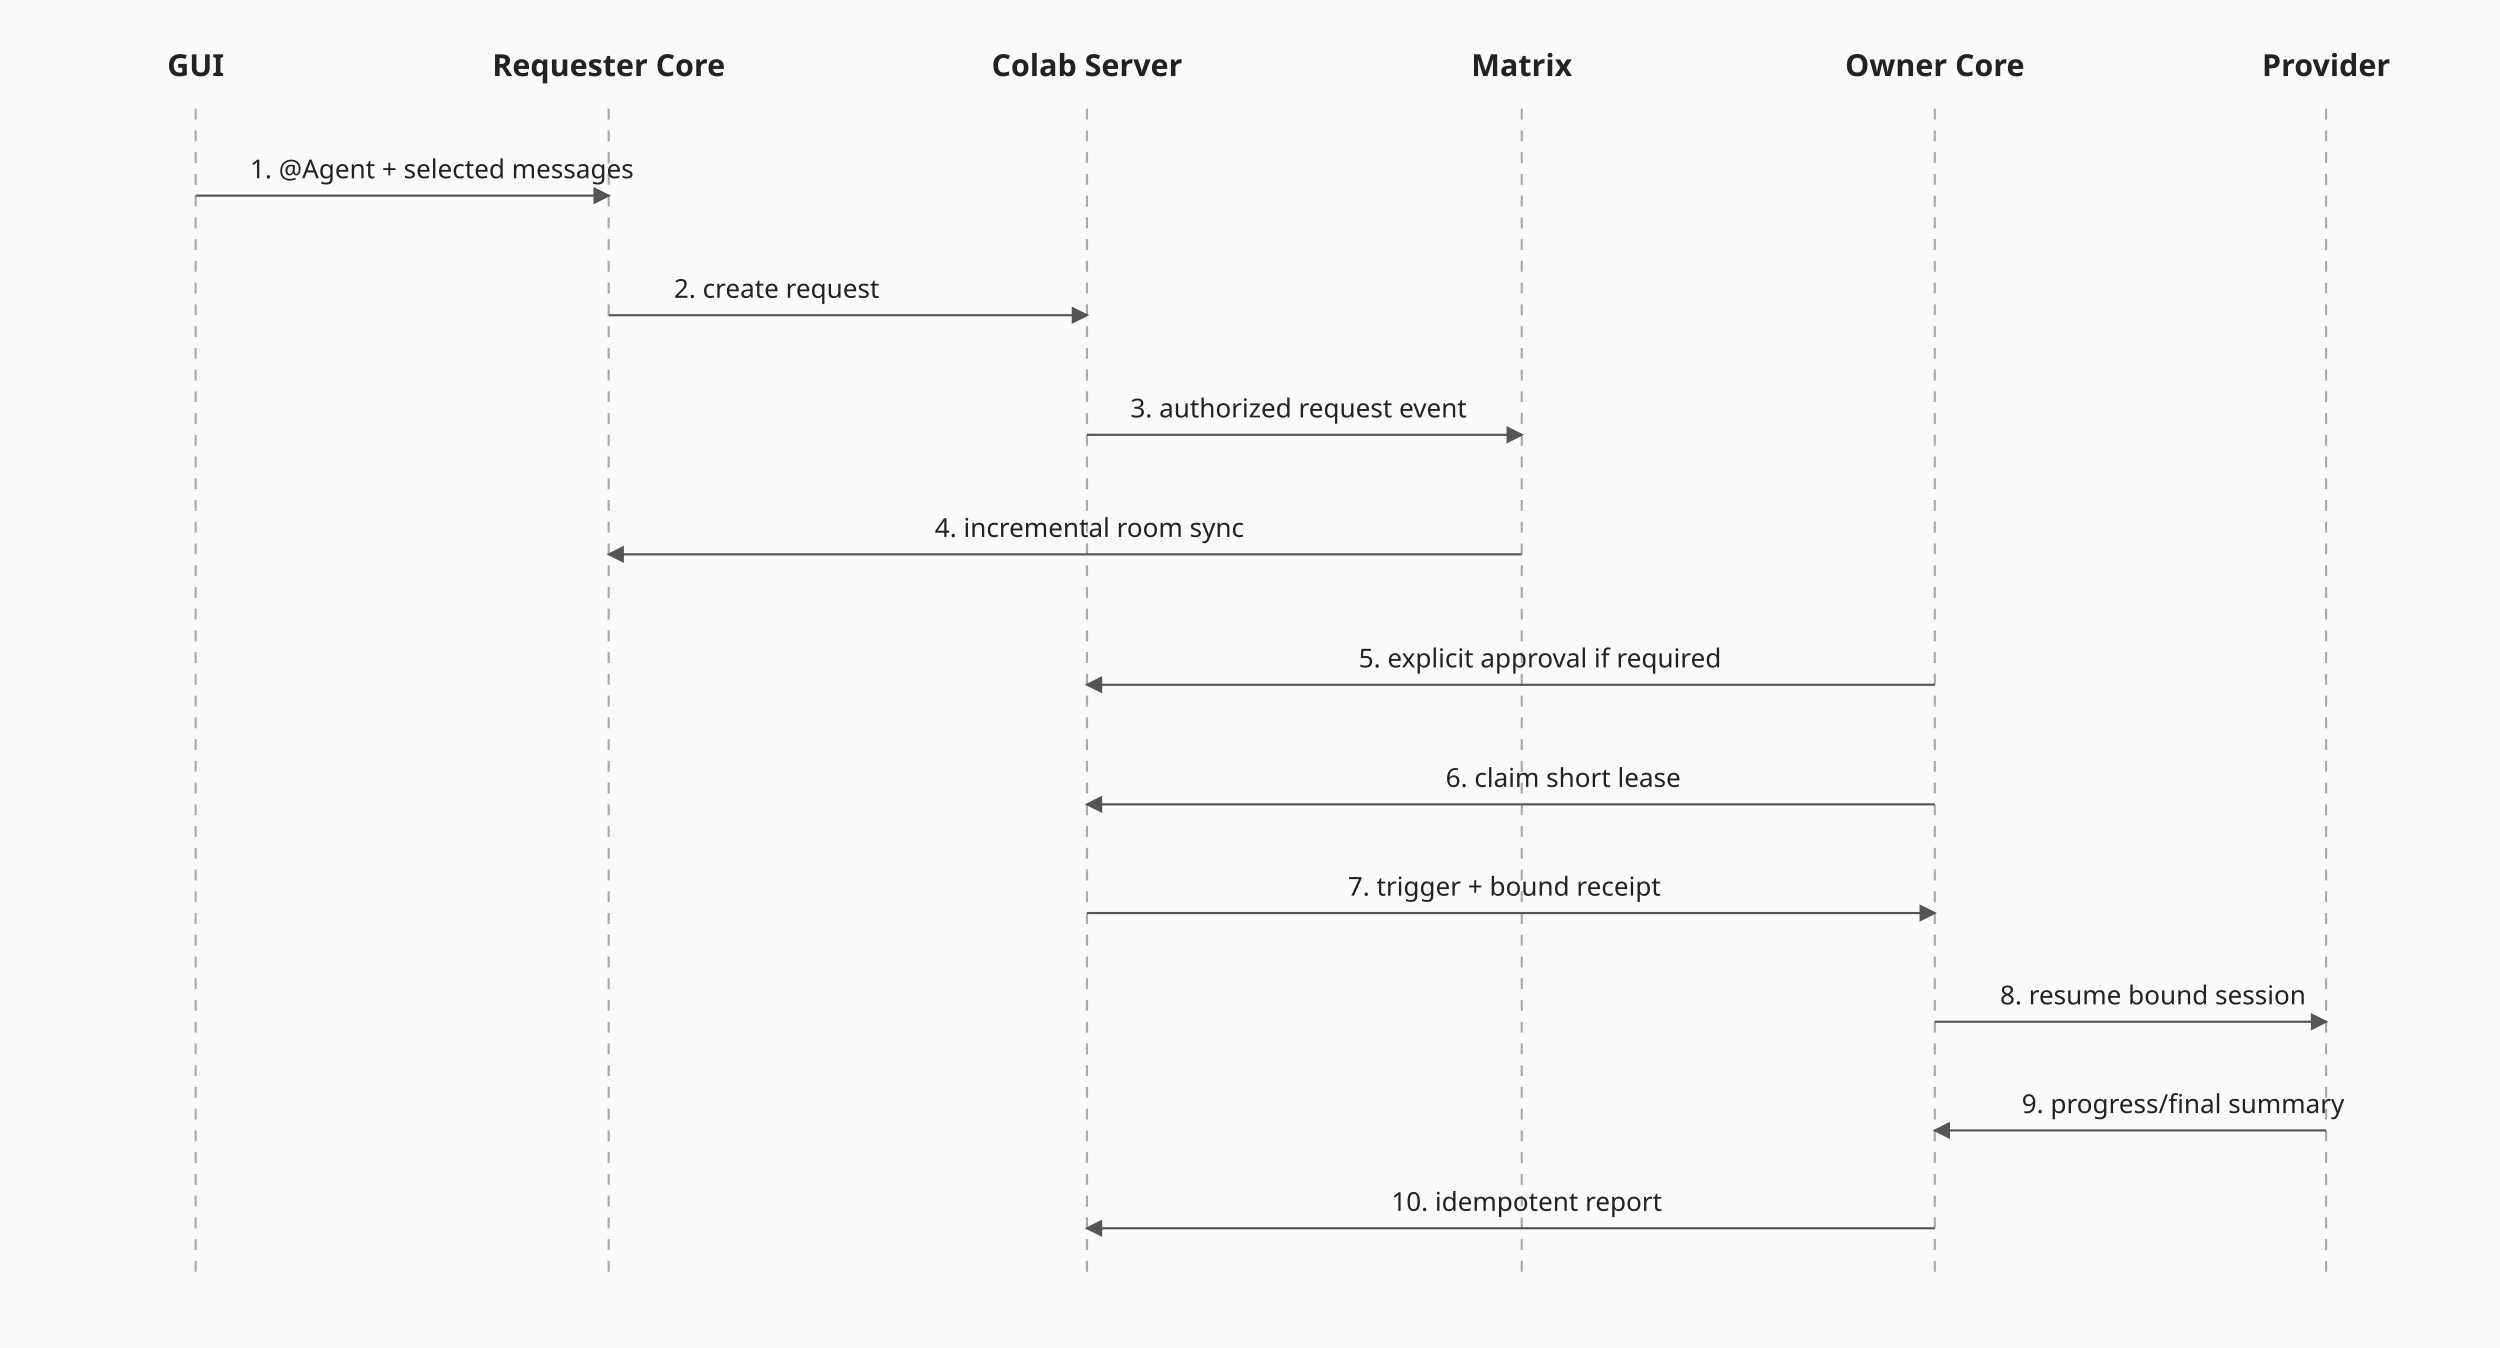
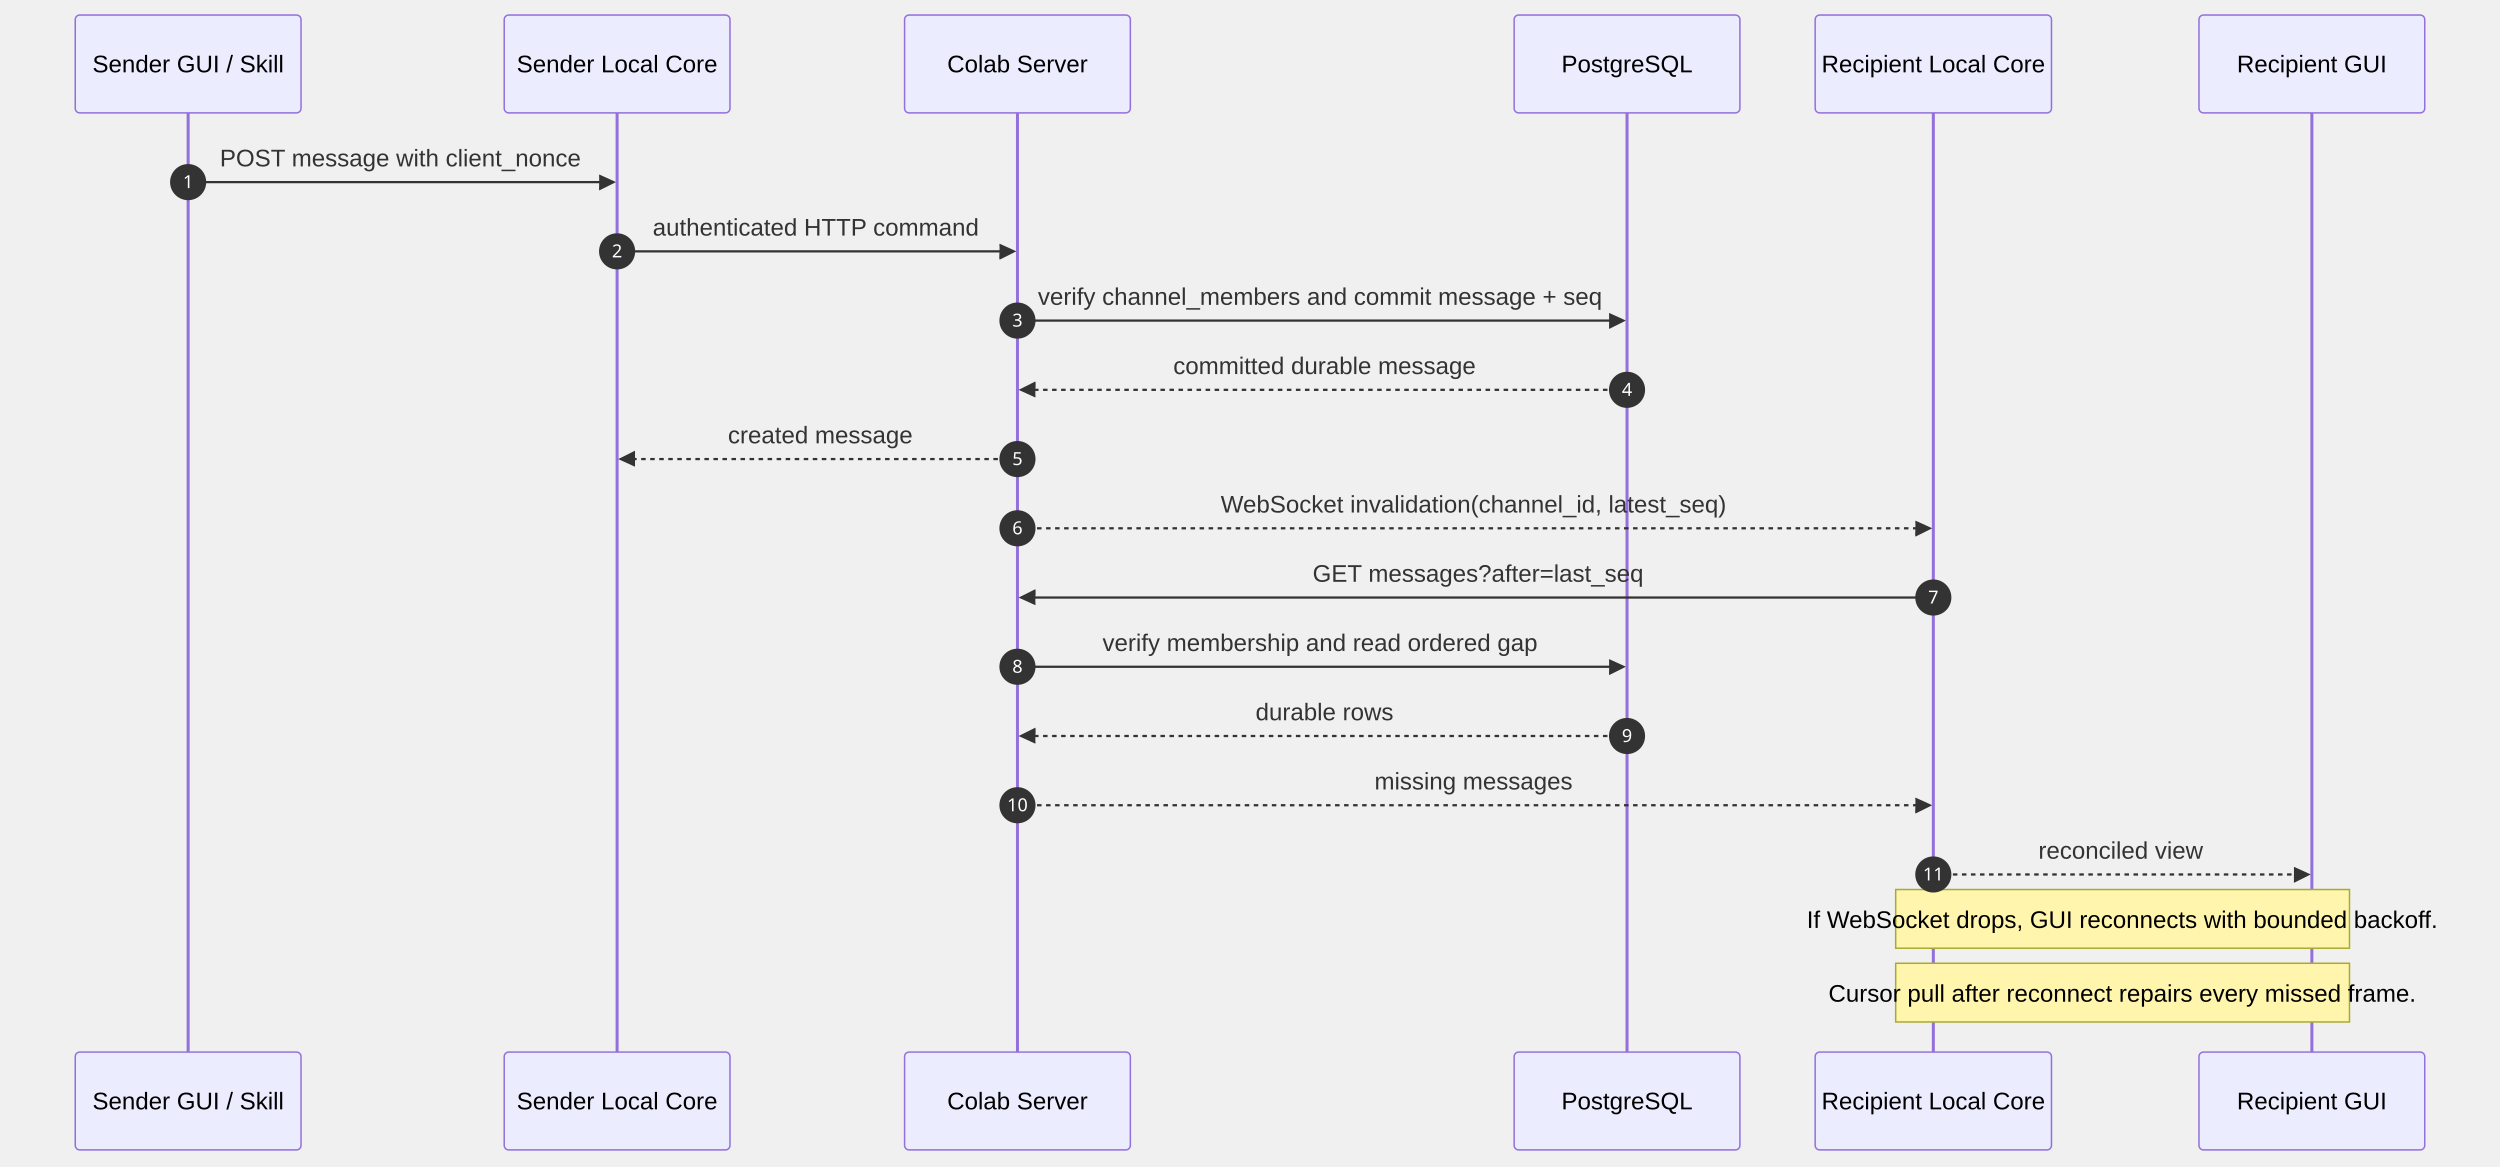
- <svg xmlns="http://www.w3.org/2000/svg" width="1150" height="620" viewBox="0 0 1150 620">
-   <defs>
-     <marker id="a" markerWidth="8" markerHeight="8" refX="7" refY="4" orient="auto">
-       <path d="M0 0L8 4L0 8Z" fill="#555" />
-     </marker>
-     <style>text{font-family:system-ui,sans-serif;fill:#222}.h{font-size:14px;font-weight:700}.f{font-size:12px}.life{stroke:#aaa;stroke-dasharray:5 5}.msg{stroke:#555;marker-end:url(#a)}</style>
-   </defs>
-   <rect width="1150" height="620" fill="#fafaf8" />
-   <g class="h" text-anchor="middle">
-     <text x="90" y="35">GUI</text>
-     <text x="280" y="35">Requester Core</text>
-     <text x="500" y="35">Colab Server</text>
-     <text x="700" y="35">Matrix</text>
-     <text x="890" y="35">Owner Core</text>
-     <text x="1070" y="35">Provider</text>
-   </g>
-   <g class="life">
-     <path d="M90 50V590" />
-     <path d="M280 50V590" />
-     <path d="M500 50V590" />
-     <path d="M700 50V590" />
-     <path d="M890 50V590" />
-     <path d="M1070 50V590" />
-   </g>
-   <g class="f">
-     <path class="msg" d="M90 90H280" />
-     <text x="115" y="82">1. @Agent + selected messages</text>
-     <path class="msg" d="M280 145H500" />
-     <text x="310" y="137">2. create request</text>
-     <path class="msg" d="M500 200H700" />
-     <text x="520" y="192">3. authorized request event</text>
-     <path class="msg" d="M700 255H280" />
-     <text x="430" y="247">4. incremental room sync</text>
-     <path class="msg" d="M890 315H500" />
-     <text x="625" y="307">5. explicit approval if required</text>
-     <path class="msg" d="M890 370H500" />
-     <text x="665" y="362">6. claim short lease</text>
-     <path class="msg" d="M500 420H890" />
-     <text x="620" y="412">7. trigger + bound receipt</text>
-     <path class="msg" d="M890 470H1070" />
-     <text x="920" y="462">8. resume bound session</text>
-     <path class="msg" d="M1070 520H890" />
-     <text x="930" y="512">9. progress/final summary</text>
-     <path class="msg" d="M890 565H500" />
-     <text x="640" y="557">10. idempotent report</text>
-   </g>
+ <svg xmlns="http://www.w3.org/2000/svg" id="my-svg" width="100%" style="max-width: 1661px; background-color: transparent;" viewBox="-50 -10 1661 775" role="graphics-document document" aria-roledescription="sequence">
+   <g>
+     <rect x="1411" y="689" fill="#eaeaea" stroke="#666" width="150" height="65" name="B" rx="3" ry="3" class="actor actor-bottom" />
+     <text x="1486" y="721.5" dominant-baseline="central" alignment-baseline="central" class="actor actor-box" style="text-anchor: middle; font-size: 16px; font-weight: 400;">
+       <tspan x="1486" dy="0">Recipient GUI</tspan>
+     </text>
+   </g>
+   <g>
+     <rect x="1156" y="689" fill="#eaeaea" stroke="#666" width="157" height="65" name="BC" rx="3" ry="3" class="actor actor-bottom" />
+     <text x="1234.5" y="721.5" dominant-baseline="central" alignment-baseline="central" class="actor actor-box" style="text-anchor: middle; font-size: 16px; font-weight: 400;">
+       <tspan x="1234.5" dy="0">Recipient Local Core</tspan>
+     </text>
+   </g>
+   <g>
+     <rect x="956" y="689" fill="#eaeaea" stroke="#666" width="150" height="65" name="DB" rx="3" ry="3" class="actor actor-bottom" />
+     <text x="1031" y="721.5" dominant-baseline="central" alignment-baseline="central" class="actor actor-box" style="text-anchor: middle; font-size: 16px; font-weight: 400;">
+       <tspan x="1031" dy="0">PostgreSQL</tspan>
+     </text>
+   </g>
+   <g>
+     <rect x="551" y="689" fill="#eaeaea" stroke="#666" width="150" height="65" name="S" rx="3" ry="3" class="actor actor-bottom" />
+     <text x="626" y="721.5" dominant-baseline="central" alignment-baseline="central" class="actor actor-box" style="text-anchor: middle; font-size: 16px; font-weight: 400;">
+       <tspan x="626" dy="0">Colab Server</tspan>
+     </text>
+   </g>
+   <g>
+     <rect x="285" y="689" fill="#eaeaea" stroke="#666" width="150" height="65" name="AC" rx="3" ry="3" class="actor actor-bottom" />
+     <text x="360" y="721.5" dominant-baseline="central" alignment-baseline="central" class="actor actor-box" style="text-anchor: middle; font-size: 16px; font-weight: 400;">
+       <tspan x="360" dy="0">Sender Local Core</tspan>
+     </text>
+   </g>
+   <g>
+     <rect x="0" y="689" fill="#eaeaea" stroke="#666" width="150" height="65" name="A" rx="3" ry="3" class="actor actor-bottom" />
+     <text x="75" y="721.5" dominant-baseline="central" alignment-baseline="central" class="actor actor-box" style="text-anchor: middle; font-size: 16px; font-weight: 400;">
+       <tspan x="75" dy="0">Sender GUI / Skill</tspan>
+     </text>
+   </g>
+   <g>
+     <line id="actor5" x1="1486" y1="65" x2="1486" y2="689" class="actor-line 200" stroke-width="0.5px" stroke="#999" name="B" data-et="life-line" data-id="B" />
+     <g id="root-5" data-et="participant" data-type="participant" data-id="B">
+       <rect x="1411" y="0" fill="#eaeaea" stroke="#666" width="150" height="65" name="B" rx="3" ry="3" class="actor actor-top" />
+       <text x="1486" y="32.5" dominant-baseline="central" alignment-baseline="central" class="actor actor-box" style="text-anchor: middle; font-size: 16px; font-weight: 400;">
+         <tspan x="1486" dy="0">Recipient GUI</tspan>
+       </text>
+     </g>
+   </g>
+   <g>
+     <line id="actor4" x1="1234.5" y1="65" x2="1234.5" y2="689" class="actor-line 200" stroke-width="0.5px" stroke="#999" name="BC" data-et="life-line" data-id="BC" />
+     <g id="root-4" data-et="participant" data-type="participant" data-id="BC">
+       <rect x="1156" y="0" fill="#eaeaea" stroke="#666" width="157" height="65" name="BC" rx="3" ry="3" class="actor actor-top" />
+       <text x="1234.5" y="32.5" dominant-baseline="central" alignment-baseline="central" class="actor actor-box" style="text-anchor: middle; font-size: 16px; font-weight: 400;">
+         <tspan x="1234.5" dy="0">Recipient Local Core</tspan>
+       </text>
+     </g>
+   </g>
+   <g>
+     <line id="actor3" x1="1031" y1="65" x2="1031" y2="689" class="actor-line 200" stroke-width="0.5px" stroke="#999" name="DB" data-et="life-line" data-id="DB" />
+     <g id="root-3" data-et="participant" data-type="participant" data-id="DB">
+       <rect x="956" y="0" fill="#eaeaea" stroke="#666" width="150" height="65" name="DB" rx="3" ry="3" class="actor actor-top" />
+       <text x="1031" y="32.5" dominant-baseline="central" alignment-baseline="central" class="actor actor-box" style="text-anchor: middle; font-size: 16px; font-weight: 400;">
+         <tspan x="1031" dy="0">PostgreSQL</tspan>
+       </text>
+     </g>
+   </g>
+   <g>
+     <line id="actor2" x1="626" y1="65" x2="626" y2="689" class="actor-line 200" stroke-width="0.5px" stroke="#999" name="S" data-et="life-line" data-id="S" />
+     <g id="root-2" data-et="participant" data-type="participant" data-id="S">
+       <rect x="551" y="0" fill="#eaeaea" stroke="#666" width="150" height="65" name="S" rx="3" ry="3" class="actor actor-top" />
+       <text x="626" y="32.5" dominant-baseline="central" alignment-baseline="central" class="actor actor-box" style="text-anchor: middle; font-size: 16px; font-weight: 400;">
+         <tspan x="626" dy="0">Colab Server</tspan>
+       </text>
+     </g>
+   </g>
+   <g>
+     <line id="actor1" x1="360" y1="65" x2="360" y2="689" class="actor-line 200" stroke-width="0.5px" stroke="#999" name="AC" data-et="life-line" data-id="AC" />
+     <g id="root-1" data-et="participant" data-type="participant" data-id="AC">
+       <rect x="285" y="0" fill="#eaeaea" stroke="#666" width="150" height="65" name="AC" rx="3" ry="3" class="actor actor-top" />
+       <text x="360" y="32.5" dominant-baseline="central" alignment-baseline="central" class="actor actor-box" style="text-anchor: middle; font-size: 16px; font-weight: 400;">
+         <tspan x="360" dy="0">Sender Local Core</tspan>
+       </text>
+     </g>
+   </g>
+   <g>
+     <line id="actor0" x1="75" y1="65" x2="75" y2="689" class="actor-line 200" stroke-width="0.5px" stroke="#999" name="A" data-et="life-line" data-id="A" />
+     <g id="root-0" data-et="participant" data-type="participant" data-id="A">
+       <rect x="0" y="0" fill="#eaeaea" stroke="#666" width="150" height="65" name="A" rx="3" ry="3" class="actor actor-top" />
+       <text x="75" y="32.5" dominant-baseline="central" alignment-baseline="central" class="actor actor-box" style="text-anchor: middle; font-size: 16px; font-weight: 400;">
+         <tspan x="75" dy="0">Sender GUI / Skill</tspan>
+       </text>
+     </g>
+   </g>
+   <style>#my-svg{font-family:"trebuchet ms",verdana,arial,sans-serif;font-size:16px;fill:#333;}@keyframes edge-animation-frame{from{stroke-dashoffset:0;}}@keyframes dash{to{stroke-dashoffset:0;}}#my-svg .edge-animation-slow{stroke-dasharray:9,5!important;stroke-dashoffset:900;animation:dash 50s linear infinite;stroke-linecap:round;}#my-svg .edge-animation-fast{stroke-dasharray:9,5!important;stroke-dashoffset:900;animation:dash 20s linear infinite;stroke-linecap:round;}#my-svg .error-icon{fill:#552222;}#my-svg .error-text{fill:#552222;stroke:#552222;}#my-svg .edge-thickness-normal{stroke-width:1px;}#my-svg .edge-thickness-thick{stroke-width:3.5px;}#my-svg .edge-pattern-solid{stroke-dasharray:0;}#my-svg .edge-thickness-invisible{stroke-width:0;fill:none;}#my-svg .edge-pattern-dashed{stroke-dasharray:3;}#my-svg .edge-pattern-dotted{stroke-dasharray:2;}#my-svg .marker{fill:#333333;stroke:#333333;}#my-svg .marker.cross{stroke:#333333;}#my-svg svg{font-family:"trebuchet ms",verdana,arial,sans-serif;font-size:16px;}#my-svg p{margin:0;}#my-svg .actor{stroke:#9370DB;fill:#ECECFF;stroke-width:1;}#my-svg rect.actor.outer-path[data-look="neo"]{filter:drop-shadow(1px 2px 2px rgba(185, 185, 185, 1));}#my-svg rect.note[data-look="neo"]{stroke:#aaaa33;fill:#fff5ad;filter:drop-shadow(1px 2px 2px rgba(185, 185, 185, 1));}#my-svg text.actor&gt;tspan{fill:black;stroke:none;}#my-svg .actor-line{stroke:#9370DB;}#my-svg .innerArc{stroke-width:1.5;stroke-dasharray:none;}#my-svg .messageLine0{stroke-width:1.5;stroke-dasharray:none;stroke:#333;}#my-svg .messageLine1{stroke-width:1.5;stroke-dasharray:2,2;stroke:#333;}#my-svg [id$="-arrowhead"] path{fill:#333;stroke:#333;}#my-svg .sequenceNumber{fill:white;}#my-svg [id$="-sequencenumber"]{fill:#333;}#my-svg [id$="-crosshead"] path{fill:#333;stroke:#333;}#my-svg .messageText{fill:#333;stroke:none;}#my-svg .labelBox{stroke:#9370DB;fill:#ECECFF;filter:none;}#my-svg .labelText,#my-svg .labelText&gt;tspan{fill:black;stroke:none;}#my-svg .loopText,#my-svg .loopText&gt;tspan{fill:black;stroke:none;}#my-svg .sectionTitle,#my-svg .sectionTitle&gt;tspan{fill:black;stroke:none;}#my-svg .loopLine{stroke-width:2px;stroke-dasharray:2,2;stroke:#9370DB;fill:#9370DB;}#my-svg .note{stroke:#aaaa33;fill:#fff5ad;}#my-svg .noteText,#my-svg .noteText&gt;tspan{fill:black;stroke:none;font-weight:normal;}#my-svg .activation0{fill:#f4f4f4;stroke:#666;}#my-svg .activation1{fill:#f4f4f4;stroke:#666;}#my-svg .activation2{fill:#f4f4f4;stroke:#666;}#my-svg .actorPopupMenu{position:absolute;}#my-svg .actorPopupMenuPanel{position:absolute;fill:#ECECFF;box-shadow:0px 8px 16px 0px rgba(0,0,0,0.2);filter:drop-shadow(3px 5px 2px rgb(0 0 0 / 0.4));}#my-svg .actor-man circle,#my-svg line{fill:#ECECFF;stroke-width:2px;}#my-svg g rect.rect{filter:drop-shadow(1px 2px 2px rgba(185, 185, 185, 1));stroke:#9370DB;}#my-svg .node .neo-node{stroke:#9370DB;}#my-svg [data-look="neo"].node rect,#my-svg [data-look="neo"].cluster rect,#my-svg [data-look="neo"].node polygon{stroke:#9370DB;filter:drop-shadow(1px 2px 2px rgba(185, 185, 185, 1));}#my-svg [data-look="neo"].swimlane.cluster rect{filter:none;}#my-svg [data-look="neo"].node path{stroke:#9370DB;stroke-width:1px;}#my-svg [data-look="neo"].node .outer-path{filter:drop-shadow(1px 2px 2px rgba(185, 185, 185, 1));}#my-svg [data-look="neo"].node .neo-line path{stroke:#9370DB;filter:none;}#my-svg [data-look="neo"].node circle{stroke:#9370DB;filter:drop-shadow(1px 2px 2px rgba(185, 185, 185, 1));}#my-svg [data-look="neo"].node circle .state-start{fill:#000000;}#my-svg [data-look="neo"].icon-shape .icon{fill:#9370DB;filter:drop-shadow(1px 2px 2px rgba(185, 185, 185, 1));}#my-svg [data-look="neo"].icon-shape .icon-neo path{stroke:#9370DB;filter:drop-shadow(1px 2px 2px rgba(185, 185, 185, 1));}#my-svg :root{--mermaid-font-family:"trebuchet ms",verdana,arial,sans-serif;}</style>
+   <g />
+   <defs>
+     <symbol id="my-svg-computer" width="24" height="24">
+       <path transform="scale(.5)" d="M2 2v13h20v-13h-20zm18 11h-16v-9h16v9zm-10.228 6l.466-1h3.524l.467 1h-4.457zm14.228 3h-24l2-6h2.104l-1.33 4h18.45l-1.297-4h2.073l2 6zm-5-10h-14v-7h14v7z" />
+     </symbol>
+   </defs>
+   <defs>
+     <symbol id="my-svg-database" fill-rule="evenodd" clip-rule="evenodd">
+       <path transform="scale(.5)" d="M12.258.001l.256.004.255.005.253.008.251.01.249.012.247.015.246.016.242.019.241.02.239.023.236.024.233.027.231.028.229.031.225.032.223.034.22.036.217.038.214.04.211.041.208.043.205.045.201.046.198.048.194.05.191.051.187.053.183.054.18.056.175.057.172.059.168.06.163.061.16.063.155.064.15.066.074.033.073.033.071.034.07.034.069.035.068.035.067.035.066.035.064.036.064.036.062.036.06.036.06.037.058.037.058.037.055.038.055.038.053.038.052.038.051.039.05.039.048.039.047.039.045.04.044.04.043.04.041.04.04.041.039.041.037.041.036.041.034.041.033.042.032.042.03.042.029.042.027.042.026.043.024.043.023.043.021.043.02.043.018.044.017.043.015.044.013.044.012.044.011.045.009.044.007.045.006.045.004.045.002.045.001.045v17l-.001.045-.002.045-.004.045-.006.045-.007.045-.009.044-.011.045-.012.044-.013.044-.015.044-.017.043-.018.044-.02.043-.021.043-.023.043-.024.043-.026.043-.027.042-.029.042-.03.042-.032.042-.033.042-.034.041-.036.041-.037.041-.039.041-.04.041-.041.04-.043.04-.044.04-.045.04-.047.039-.048.039-.05.039-.051.039-.052.038-.053.038-.055.038-.055.038-.058.037-.058.037-.06.037-.06.036-.062.036-.064.036-.064.036-.066.035-.067.035-.068.035-.069.035-.07.034-.071.034-.073.033-.074.033-.15.066-.155.064-.16.063-.163.061-.168.06-.172.059-.175.057-.18.056-.183.054-.187.053-.191.051-.194.05-.198.048-.201.046-.205.045-.208.043-.211.041-.214.04-.217.038-.22.036-.223.034-.225.032-.229.031-.231.028-.233.027-.236.024-.239.023-.241.02-.242.019-.246.016-.247.015-.249.012-.251.01-.253.008-.255.005-.256.004-.258.001-.258-.001-.256-.004-.255-.005-.253-.008-.251-.01-.249-.012-.247-.015-.245-.016-.243-.019-.241-.02-.238-.023-.236-.024-.234-.027-.231-.028-.228-.031-.226-.032-.223-.034-.22-.036-.217-.038-.214-.04-.211-.041-.208-.043-.204-.045-.201-.046-.198-.048-.195-.05-.19-.051-.187-.053-.184-.054-.179-.056-.176-.057-.172-.059-.167-.06-.164-.061-.159-.063-.155-.064-.151-.066-.074-.033-.072-.033-.072-.034-.07-.034-.069-.035-.068-.035-.067-.035-.066-.035-.064-.036-.063-.036-.062-.036-.061-.036-.06-.037-.058-.037-.057-.037-.056-.038-.055-.038-.053-.038-.052-.038-.051-.039-.049-.039-.049-.039-.046-.039-.046-.04-.044-.04-.043-.04-.041-.04-.04-.041-.039-.041-.037-.041-.036-.041-.034-.041-.033-.042-.032-.042-.03-.042-.029-.042-.027-.042-.026-.043-.024-.043-.023-.043-.021-.043-.02-.043-.018-.044-.017-.043-.015-.044-.013-.044-.012-.044-.011-.045-.009-.044-.007-.045-.006-.045-.004-.045-.002-.045-.001-.045v-17l.001-.045.002-.045.004-.045.006-.045.007-.045.009-.044.011-.045.012-.044.013-.044.015-.044.017-.043.018-.044.02-.043.021-.043.023-.043.024-.043.026-.043.027-.042.029-.042.03-.042.032-.042.033-.042.034-.041.036-.041.037-.041.039-.041.04-.041.041-.04.043-.04.044-.04.046-.04.046-.039.049-.039.049-.039.051-.039.052-.038.053-.038.055-.038.056-.038.057-.037.058-.037.06-.037.061-.036.062-.036.063-.036.064-.036.066-.035.067-.035.068-.035.069-.035.07-.034.072-.034.072-.033.074-.033.151-.066.155-.064.159-.063.164-.061.167-.06.172-.059.176-.057.179-.056.184-.054.187-.053.19-.051.195-.05.198-.048.201-.046.204-.045.208-.043.211-.041.214-.04.217-.038.22-.036.223-.034.226-.032.228-.031.231-.028.234-.027.236-.024.238-.023.241-.02.243-.019.245-.016.247-.015.249-.012.251-.01.253-.008.255-.005.256-.004.258-.001.258.001zm-9.258 20.499v.01l.001.021.003.021.004.022.005.021.006.022.007.022.009.023.01.022.011.023.012.023.013.023.015.023.016.024.017.023.018.024.019.024.021.024.022.025.023.024.024.025.052.049.056.05.061.051.066.051.07.051.075.051.079.052.084.052.088.052.092.052.097.052.102.051.105.052.11.052.114.051.119.051.123.051.127.05.131.05.135.05.139.048.144.049.147.047.152.047.155.047.16.045.163.045.167.043.171.043.176.041.178.041.183.039.187.039.19.037.194.035.197.035.202.033.204.031.209.03.212.029.216.027.219.025.222.024.226.021.23.02.233.018.236.016.24.015.243.012.246.01.249.008.253.005.256.004.259.001.26-.001.257-.004.254-.005.25-.008.247-.011.244-.012.241-.014.237-.016.233-.018.231-.021.226-.021.224-.024.22-.026.216-.027.212-.028.21-.031.205-.031.202-.034.198-.034.194-.036.191-.037.187-.039.183-.04.179-.04.175-.042.172-.043.168-.044.163-.045.16-.046.155-.046.152-.047.148-.048.143-.049.139-.049.136-.05.131-.05.126-.05.123-.051.118-.052.114-.051.11-.052.106-.052.101-.052.096-.052.092-.052.088-.053.083-.051.079-.052.074-.052.07-.051.065-.051.06-.051.056-.05.051-.05.023-.024.023-.025.021-.024.02-.024.019-.024.018-.024.017-.024.015-.023.014-.024.013-.023.012-.023.01-.023.01-.022.008-.022.006-.022.006-.022.004-.022.004-.021.001-.021.001-.021v-4.127l-.077.055-.08.053-.083.054-.085.053-.087.052-.09.052-.093.051-.095.05-.097.05-.1.049-.102.049-.105.048-.106.047-.109.047-.111.046-.114.045-.115.045-.118.044-.12.043-.122.042-.124.042-.126.041-.128.04-.13.04-.132.038-.134.038-.135.037-.138.037-.139.035-.142.035-.143.034-.144.033-.147.032-.148.031-.15.03-.151.03-.153.029-.154.027-.156.027-.158.026-.159.025-.161.024-.162.023-.163.022-.165.021-.166.02-.167.019-.169.018-.169.017-.171.016-.173.015-.173.014-.175.013-.175.012-.177.011-.178.01-.179.008-.179.008-.181.006-.182.005-.182.004-.184.003-.184.002h-.37l-.184-.002-.184-.003-.182-.004-.182-.005-.181-.006-.179-.008-.179-.008-.178-.01-.176-.011-.176-.012-.175-.013-.173-.014-.172-.015-.171-.016-.17-.017-.169-.018-.167-.019-.166-.02-.165-.021-.163-.022-.162-.023-.161-.024-.159-.025-.157-.026-.156-.027-.155-.027-.153-.029-.151-.03-.15-.03-.148-.031-.146-.032-.145-.033-.143-.034-.141-.035-.14-.035-.137-.037-.136-.037-.134-.038-.132-.038-.13-.04-.128-.04-.126-.041-.124-.042-.122-.042-.12-.044-.117-.043-.116-.045-.113-.045-.112-.046-.109-.047-.106-.047-.105-.048-.102-.049-.1-.049-.097-.05-.095-.05-.093-.052-.09-.051-.087-.052-.085-.053-.083-.054-.08-.054-.077-.054v4.127zm0-5.654v.011l.001.021.003.021.004.021.005.022.006.022.007.022.009.022.01.022.011.023.012.023.013.023.015.024.016.023.017.024.018.024.019.024.021.024.022.024.023.025.024.024.052.05.056.05.061.05.066.051.07.051.075.052.079.051.084.052.088.052.092.052.097.052.102.052.105.052.11.051.114.051.119.052.123.05.127.051.131.05.135.049.139.049.144.048.147.048.152.047.155.046.16.045.163.045.167.044.171.042.176.042.178.04.183.04.187.038.19.037.194.036.197.034.202.033.204.032.209.03.212.028.216.027.219.025.222.024.226.022.23.02.233.018.236.016.24.014.243.012.246.01.249.008.253.006.256.003.259.001.26-.001.257-.003.254-.006.25-.008.247-.01.244-.012.241-.015.237-.016.233-.018.231-.02.226-.022.224-.024.22-.025.216-.027.212-.029.21-.03.205-.032.202-.033.198-.035.194-.036.191-.037.187-.039.183-.039.179-.041.175-.042.172-.043.168-.044.163-.045.16-.045.155-.047.152-.047.148-.048.143-.048.139-.05.136-.049.131-.05.126-.051.123-.051.118-.051.114-.052.11-.052.106-.052.101-.052.096-.052.092-.052.088-.052.083-.052.079-.052.074-.051.07-.052.065-.051.06-.05.056-.051.051-.049.023-.025.023-.024.021-.025.02-.024.019-.024.018-.024.017-.024.015-.023.014-.023.013-.024.012-.022.01-.023.01-.023.008-.022.006-.022.006-.022.004-.021.004-.022.001-.021.001-.021v-4.139l-.077.054-.08.054-.083.054-.085.052-.087.053-.09.051-.093.051-.095.051-.097.05-.1.049-.102.049-.105.048-.106.047-.109.047-.111.046-.114.045-.115.044-.118.044-.12.044-.122.042-.124.042-.126.041-.128.04-.13.039-.132.039-.134.038-.135.037-.138.036-.139.036-.142.035-.143.033-.144.033-.147.033-.148.031-.15.03-.151.03-.153.028-.154.028-.156.027-.158.026-.159.025-.161.024-.162.023-.163.022-.165.021-.166.02-.167.019-.169.018-.169.017-.171.016-.173.015-.173.014-.175.013-.175.012-.177.011-.178.009-.179.009-.179.007-.181.007-.182.005-.182.004-.184.003-.184.002h-.37l-.184-.002-.184-.003-.182-.004-.182-.005-.181-.007-.179-.007-.179-.009-.178-.009-.176-.011-.176-.012-.175-.013-.173-.014-.172-.015-.171-.016-.17-.017-.169-.018-.167-.019-.166-.02-.165-.021-.163-.022-.162-.023-.161-.024-.159-.025-.157-.026-.156-.027-.155-.028-.153-.028-.151-.03-.15-.03-.148-.031-.146-.033-.145-.033-.143-.033-.141-.035-.14-.036-.137-.036-.136-.037-.134-.038-.132-.039-.13-.039-.128-.04-.126-.041-.124-.042-.122-.043-.12-.043-.117-.044-.116-.044-.113-.046-.112-.046-.109-.046-.106-.047-.105-.048-.102-.049-.1-.049-.097-.05-.095-.051-.093-.051-.09-.051-.087-.053-.085-.052-.083-.054-.08-.054-.077-.054v4.139zm0-5.666v.011l.001.02.003.022.004.021.005.022.006.021.007.022.009.023.01.022.011.023.012.023.013.023.015.023.016.024.017.024.018.023.019.024.021.025.022.024.023.024.024.025.052.05.056.05.061.05.066.051.07.051.075.052.079.051.084.052.088.052.092.052.097.052.102.052.105.051.11.052.114.051.119.051.123.051.127.05.131.05.135.05.139.049.144.048.147.048.152.047.155.046.16.045.163.045.167.043.171.043.176.042.178.04.183.04.187.038.19.037.194.036.197.034.202.033.204.032.209.03.212.028.216.027.219.025.222.024.226.021.23.02.233.018.236.017.24.014.243.012.246.01.249.008.253.006.256.003.259.001.26-.001.257-.003.254-.006.25-.008.247-.01.244-.013.241-.014.237-.016.233-.018.231-.02.226-.022.224-.024.22-.025.216-.027.212-.029.21-.03.205-.032.202-.033.198-.035.194-.036.191-.037.187-.039.183-.039.179-.041.175-.042.172-.043.168-.044.163-.045.16-.045.155-.047.152-.047.148-.048.143-.049.139-.049.136-.049.131-.051.126-.05.123-.051.118-.052.114-.051.11-.052.106-.052.101-.052.096-.052.092-.052.088-.052.083-.052.079-.052.074-.052.07-.051.065-.051.06-.051.056-.05.051-.049.023-.025.023-.025.021-.024.02-.024.019-.024.018-.024.017-.024.015-.023.014-.024.013-.023.012-.023.01-.022.01-.023.008-.022.006-.022.006-.022.004-.022.004-.021.001-.021.001-.021v-4.153l-.077.054-.08.054-.083.053-.085.053-.087.053-.09.051-.093.051-.095.051-.097.05-.1.049-.102.048-.105.048-.106.048-.109.046-.111.046-.114.046-.115.044-.118.044-.12.043-.122.043-.124.042-.126.041-.128.04-.13.039-.132.039-.134.038-.135.037-.138.036-.139.036-.142.034-.143.034-.144.033-.147.032-.148.032-.15.03-.151.03-.153.028-.154.028-.156.027-.158.026-.159.024-.161.024-.162.023-.163.023-.165.021-.166.02-.167.019-.169.018-.169.017-.171.016-.173.015-.173.014-.175.013-.175.012-.177.01-.178.01-.179.009-.179.007-.181.006-.182.006-.182.004-.184.003-.184.001-.185.001-.185-.001-.184-.001-.184-.003-.182-.004-.182-.006-.181-.006-.179-.007-.179-.009-.178-.01-.176-.01-.176-.012-.175-.013-.173-.014-.172-.015-.171-.016-.17-.017-.169-.018-.167-.019-.166-.02-.165-.021-.163-.023-.162-.023-.161-.024-.159-.024-.157-.026-.156-.027-.155-.028-.153-.028-.151-.03-.15-.03-.148-.032-.146-.032-.145-.033-.143-.034-.141-.034-.14-.036-.137-.036-.136-.037-.134-.038-.132-.039-.13-.039-.128-.041-.126-.041-.124-.041-.122-.043-.12-.043-.117-.044-.116-.044-.113-.046-.112-.046-.109-.046-.106-.048-.105-.048-.102-.048-.1-.05-.097-.049-.095-.051-.093-.051-.09-.052-.087-.052-.085-.053-.083-.053-.08-.054-.077-.054v4.153zm8.74-8.179l-.257.004-.254.005-.25.008-.247.011-.244.012-.241.014-.237.016-.233.018-.231.021-.226.022-.224.023-.22.026-.216.027-.212.028-.21.031-.205.032-.202.033-.198.034-.194.036-.191.038-.187.038-.183.04-.179.041-.175.042-.172.043-.168.043-.163.045-.16.046-.155.046-.152.048-.148.048-.143.048-.139.049-.136.05-.131.05-.126.051-.123.051-.118.051-.114.052-.11.052-.106.052-.101.052-.096.052-.092.052-.088.052-.083.052-.079.052-.074.051-.07.052-.065.051-.06.05-.056.05-.051.05-.023.025-.023.024-.021.024-.02.025-.019.024-.018.024-.017.023-.015.024-.014.023-.013.023-.012.023-.01.023-.01.022-.008.022-.006.023-.006.021-.004.022-.004.021-.001.021-.001.021.001.021.001.021.004.021.004.022.006.021.006.023.008.022.01.022.01.023.012.023.013.023.014.023.015.024.017.023.018.024.019.024.02.025.021.024.023.024.023.025.051.05.056.05.06.05.065.051.07.052.074.051.079.052.083.052.088.052.092.052.096.052.101.052.106.052.11.052.114.052.118.051.123.051.126.051.131.05.136.05.139.049.143.048.148.048.152.048.155.046.16.046.163.045.168.043.172.043.175.042.179.041.183.04.187.038.191.038.194.036.198.034.202.033.205.032.21.031.212.028.216.027.22.026.224.023.226.022.231.021.233.018.237.016.241.014.244.012.247.011.25.008.254.005.257.004.26.001.26-.001.257-.004.254-.005.25-.008.247-.011.244-.012.241-.014.237-.016.233-.018.231-.021.226-.022.224-.023.22-.026.216-.027.212-.028.21-.031.205-.032.202-.033.198-.034.194-.036.191-.038.187-.038.183-.04.179-.041.175-.042.172-.043.168-.043.163-.045.16-.046.155-.046.152-.048.148-.048.143-.048.139-.049.136-.05.131-.05.126-.051.123-.051.118-.051.114-.052.11-.052.106-.052.101-.052.096-.052.092-.052.088-.052.083-.052.079-.052.074-.051.07-.052.065-.051.06-.05.056-.05.051-.05.023-.025.023-.024.021-.024.02-.025.019-.024.018-.024.017-.023.015-.024.014-.023.013-.023.012-.023.01-.023.01-.022.008-.022.006-.023.006-.021.004-.022.004-.021.001-.021.001-.021-.001-.021-.001-.021-.004-.021-.004-.022-.006-.021-.006-.023-.008-.022-.01-.022-.01-.023-.012-.023-.013-.023-.014-.023-.015-.024-.017-.023-.018-.024-.019-.024-.02-.025-.021-.024-.023-.024-.023-.025-.051-.05-.056-.05-.06-.05-.065-.051-.07-.052-.074-.051-.079-.052-.083-.052-.088-.052-.092-.052-.096-.052-.101-.052-.106-.052-.11-.052-.114-.052-.118-.051-.123-.051-.126-.051-.131-.05-.136-.05-.139-.049-.143-.048-.148-.048-.152-.048-.155-.046-.16-.046-.163-.045-.168-.043-.172-.043-.175-.042-.179-.041-.183-.04-.187-.038-.191-.038-.194-.036-.198-.034-.202-.033-.205-.032-.21-.031-.212-.028-.216-.027-.22-.026-.224-.023-.226-.022-.231-.021-.233-.018-.237-.016-.241-.014-.244-.012-.247-.011-.25-.008-.254-.005-.257-.004-.26-.001-.26.001z" />
+     </symbol>
+   </defs>
+   <defs>
+     <symbol id="my-svg-clock" width="24" height="24">
+       <path transform="scale(.5)" d="M12 2c5.514 0 10 4.486 10 10s-4.486 10-10 10-10-4.486-10-10 4.486-10 10-10zm0-2c-6.627 0-12 5.373-12 12s5.373 12 12 12 12-5.373 12-12-5.373-12-12-12zm5.848 12.459c.202.038.202.333.001.372-1.907.361-6.045 1.111-6.547 1.111-.719 0-1.301-.582-1.301-1.301 0-.512.77-5.447 1.125-7.445.034-.192.312-.181.343.014l.985 6.238 5.394 1.011z" />
+     </symbol>
+   </defs>
+   <defs>
+     <marker id="my-svg-arrowhead" refX="7.9" refY="5" markerUnits="userSpaceOnUse" markerWidth="12" markerHeight="12" orient="auto-start-reverse">
+       <path d="M -1 0 L 10 5 L 0 10 z" />
+     </marker>
+   </defs>
+   <defs>
+     <marker id="my-svg-crosshead" markerWidth="15" markerHeight="8" orient="auto" refX="4" refY="4.5">
+       <path fill="none" stroke="#000000" stroke-width="1pt" d="M 1,2 L 6,7 M 6,2 L 1,7" style="stroke-dasharray: 0, 0;" />
+     </marker>
+   </defs>
+   <defs>
+     <marker id="my-svg-filled-head" refX="15.5" refY="7" markerWidth="20" markerHeight="28" orient="auto">
+       <path d="M 18,7 L9,13 L14,7 L9,1 Z" />
+     </marker>
+   </defs>
+   <defs>
+     <marker id="my-svg-sequencenumber" refX="15" refY="15" markerWidth="60" markerHeight="40" orient="auto">
+       <circle cx="15" cy="15" r="6" />
+     </marker>
+   </defs>
+   <defs>
+     <marker id="my-svg-solidTopArrowHead" refX="7.9" refY="7.25" markerUnits="userSpaceOnUse" markerWidth="12" markerHeight="12" orient="auto-start-reverse">
+       <path d="M 0 0 L 10 8 L 0 8 z" />
+     </marker>
+   </defs>
+   <defs>
+     <marker id="my-svg-solidBottomArrowHead" refX="7.9" refY="0.75" markerUnits="userSpaceOnUse" markerWidth="12" markerHeight="12" orient="auto-start-reverse">
+       <path d="M 0 0 L 10 0 L 0 8 z" />
+     </marker>
+   </defs>
+   <defs>
+     <marker id="my-svg-stickTopArrowHead" refX="7.5" refY="7" markerUnits="userSpaceOnUse" markerWidth="12" markerHeight="12" orient="auto-start-reverse">
+       <path d="M 0 0 L 7 7" stroke="black" stroke-width="1.5" fill="none" />
+     </marker>
+   </defs>
+   <defs>
+     <marker id="my-svg-stickBottomArrowHead" refX="7.5" refY="0" markerUnits="userSpaceOnUse" markerWidth="12" markerHeight="12" orient="auto-start-reverse">
+       <path d="M 0 7 L 7 0" stroke="black" stroke-width="1.5" fill="none" />
+     </marker>
+   </defs>
+   <g data-et="note" data-id="i12">
+     <rect x="1209.5" y="581" fill="#EDF2AE" stroke="#666" width="301.5" height="39" class="note" />
+     <text x="1360" y="586" text-anchor="middle" dominant-baseline="middle" alignment-baseline="middle" class="noteText" dy="1em" style="font-size: 16px; font-weight: 400;">
+       <tspan x="1360">If WebSocket drops, GUI reconnects with bounded backoff.</tspan>
+     </text>
+   </g>
+   <g data-et="note" data-id="i13">
+     <rect x="1209.5" y="630" fill="#EDF2AE" stroke="#666" width="301.5" height="39" class="note" />
+     <text x="1360" y="635" text-anchor="middle" dominant-baseline="middle" alignment-baseline="middle" class="noteText" dy="1em" style="font-size: 16px; font-weight: 400;">
+       <tspan x="1360">Cursor pull after reconnect repairs every missed frame.</tspan>
+     </text>
+   </g>
+   <text x="216" y="80" text-anchor="middle" dominant-baseline="middle" alignment-baseline="middle" class="messageText" dy="1em" style="font-size: 16px; font-weight: 400;">POST message with client_nonce</text>
+   <line x1="82" y1="111" x2="356" y2="111" class="messageLine0" data-et="message" data-id="i1" data-from="A" data-to="AC" stroke-width="2" stroke="none" marker-end="url(#my-svg-arrowhead)" style="fill: none;" />
+   <line x1="75" y1="111" x2="75" y2="111" stroke-width="0" marker-start="url(#my-svg-sequencenumber)" />
+   <text x="75" y="115" font-family="sans-serif" font-size="12px" text-anchor="middle" class="sequenceNumber">1</text>
+   <text x="492" y="126" text-anchor="middle" dominant-baseline="middle" alignment-baseline="middle" class="messageText" dy="1em" style="font-size: 16px; font-weight: 400;">authenticated HTTP command</text>
+   <line x1="367" y1="157" x2="622" y2="157" class="messageLine0" data-et="message" data-id="i2" data-from="AC" data-to="S" stroke-width="2" stroke="none" marker-end="url(#my-svg-arrowhead)" style="fill: none;" />
+   <line x1="360" y1="157" x2="360" y2="157" stroke-width="0" marker-start="url(#my-svg-sequencenumber)" />
+   <text x="360" y="161" font-family="sans-serif" font-size="12px" text-anchor="middle" class="sequenceNumber">2</text>
+   <text x="827" y="172" text-anchor="middle" dominant-baseline="middle" alignment-baseline="middle" class="messageText" dy="1em" style="font-size: 16px; font-weight: 400;">verify channel_members and commit message + seq</text>
+   <line x1="633" y1="203" x2="1027" y2="203" class="messageLine0" data-et="message" data-id="i3" data-from="S" data-to="DB" stroke-width="2" stroke="none" marker-end="url(#my-svg-arrowhead)" style="fill: none;" />
+   <line x1="626" y1="203" x2="626" y2="203" stroke-width="0" marker-start="url(#my-svg-sequencenumber)" />
+   <text x="626" y="207" font-family="sans-serif" font-size="12px" text-anchor="middle" class="sequenceNumber">3</text>
+   <text x="830" y="218" text-anchor="middle" dominant-baseline="middle" alignment-baseline="middle" class="messageText" dy="1em" style="font-size: 16px; font-weight: 400;">committed durable message</text>
+   <line x1="1036" y1="249" x2="630" y2="249" class="messageLine1" data-et="message" data-id="i4" data-from="DB" data-to="S" stroke-width="2" stroke="none" marker-end="url(#my-svg-arrowhead)" style="stroke-dasharray: 3, 3; fill: none;" />
+   <line x1="1031" y1="249" x2="1031" y2="249" stroke-width="0" marker-start="url(#my-svg-sequencenumber)" />
+   <text x="1031" y="253" font-family="sans-serif" font-size="12px" text-anchor="middle" class="sequenceNumber">4</text>
+   <text x="495" y="264" text-anchor="middle" dominant-baseline="middle" alignment-baseline="middle" class="messageText" dy="1em" style="font-size: 16px; font-weight: 400;">created message</text>
+   <line x1="631" y1="295" x2="364" y2="295" class="messageLine1" data-et="message" data-id="i5" data-from="S" data-to="AC" stroke-width="2" stroke="none" marker-end="url(#my-svg-arrowhead)" style="stroke-dasharray: 3, 3; fill: none;" />
+   <line x1="626" y1="295" x2="626" y2="295" stroke-width="0" marker-start="url(#my-svg-sequencenumber)" />
+   <text x="626" y="299" font-family="sans-serif" font-size="12px" text-anchor="middle" class="sequenceNumber">5</text>
+   <text x="929" y="310" text-anchor="middle" dominant-baseline="middle" alignment-baseline="middle" class="messageText" dy="1em" style="font-size: 16px; font-weight: 400;">WebSocket invalidation(channel_id, latest_seq)</text>
+   <line x1="633" y1="341" x2="1230.5" y2="341" class="messageLine1" data-et="message" data-id="i6" data-from="S" data-to="BC" stroke-width="2" stroke="none" marker-end="url(#my-svg-arrowhead)" style="stroke-dasharray: 3, 3; fill: none;" />
+   <line x1="626" y1="341" x2="626" y2="341" stroke-width="0" marker-start="url(#my-svg-sequencenumber)" />
+   <text x="626" y="345" font-family="sans-serif" font-size="12px" text-anchor="middle" class="sequenceNumber">6</text>
+   <text x="932" y="356" text-anchor="middle" dominant-baseline="middle" alignment-baseline="middle" class="messageText" dy="1em" style="font-size: 16px; font-weight: 400;">GET messages?after=last_seq</text>
+   <line x1="1239.5" y1="387" x2="630" y2="387" class="messageLine0" data-et="message" data-id="i7" data-from="BC" data-to="S" stroke-width="2" stroke="none" marker-end="url(#my-svg-arrowhead)" style="fill: none;" />
+   <line x1="1234.5" y1="387" x2="1234.5" y2="387" stroke-width="0" marker-start="url(#my-svg-sequencenumber)" />
+   <text x="1234.5" y="391" font-family="sans-serif" font-size="12px" text-anchor="middle" class="sequenceNumber">7</text>
+   <text x="827" y="402" text-anchor="middle" dominant-baseline="middle" alignment-baseline="middle" class="messageText" dy="1em" style="font-size: 16px; font-weight: 400;">verify membership and read ordered gap</text>
+   <line x1="633" y1="433" x2="1027" y2="433" class="messageLine0" data-et="message" data-id="i8" data-from="S" data-to="DB" stroke-width="2" stroke="none" marker-end="url(#my-svg-arrowhead)" style="fill: none;" />
+   <line x1="626" y1="433" x2="626" y2="433" stroke-width="0" marker-start="url(#my-svg-sequencenumber)" />
+   <text x="626" y="437" font-family="sans-serif" font-size="12px" text-anchor="middle" class="sequenceNumber">8</text>
+   <text x="830" y="448" text-anchor="middle" dominant-baseline="middle" alignment-baseline="middle" class="messageText" dy="1em" style="font-size: 16px; font-weight: 400;">durable rows</text>
+   <line x1="1036" y1="479" x2="630" y2="479" class="messageLine1" data-et="message" data-id="i9" data-from="DB" data-to="S" stroke-width="2" stroke="none" marker-end="url(#my-svg-arrowhead)" style="stroke-dasharray: 3, 3; fill: none;" />
+   <line x1="1031" y1="479" x2="1031" y2="479" stroke-width="0" marker-start="url(#my-svg-sequencenumber)" />
+   <text x="1031" y="483" font-family="sans-serif" font-size="12px" text-anchor="middle" class="sequenceNumber">9</text>
+   <text x="929" y="494" text-anchor="middle" dominant-baseline="middle" alignment-baseline="middle" class="messageText" dy="1em" style="font-size: 16px; font-weight: 400;">missing messages</text>
+   <line x1="633" y1="525" x2="1230.5" y2="525" class="messageLine1" data-et="message" data-id="i10" data-from="S" data-to="BC" stroke-width="2" stroke="none" marker-end="url(#my-svg-arrowhead)" style="stroke-dasharray: 3, 3; fill: none;" />
+   <line x1="626" y1="525" x2="626" y2="525" stroke-width="0" marker-start="url(#my-svg-sequencenumber)" />
+   <text x="626" y="529" font-family="sans-serif" font-size="12px" text-anchor="middle" class="sequenceNumber">10</text>
+   <text x="1359" y="540" text-anchor="middle" dominant-baseline="middle" alignment-baseline="middle" class="messageText" dy="1em" style="font-size: 16px; font-weight: 400;">reconciled view</text>
+   <line x1="1241.5" y1="571" x2="1482" y2="571" class="messageLine1" data-et="message" data-id="i11" data-from="BC" data-to="B" stroke-width="2" stroke="none" marker-end="url(#my-svg-arrowhead)" style="stroke-dasharray: 3, 3; fill: none;" />
+   <line x1="1234.5" y1="571" x2="1234.5" y2="571" stroke-width="0" marker-start="url(#my-svg-sequencenumber)" />
+   <text x="1234.5" y="575" font-family="sans-serif" font-size="12px" text-anchor="middle" class="sequenceNumber">11</text>
</svg>
